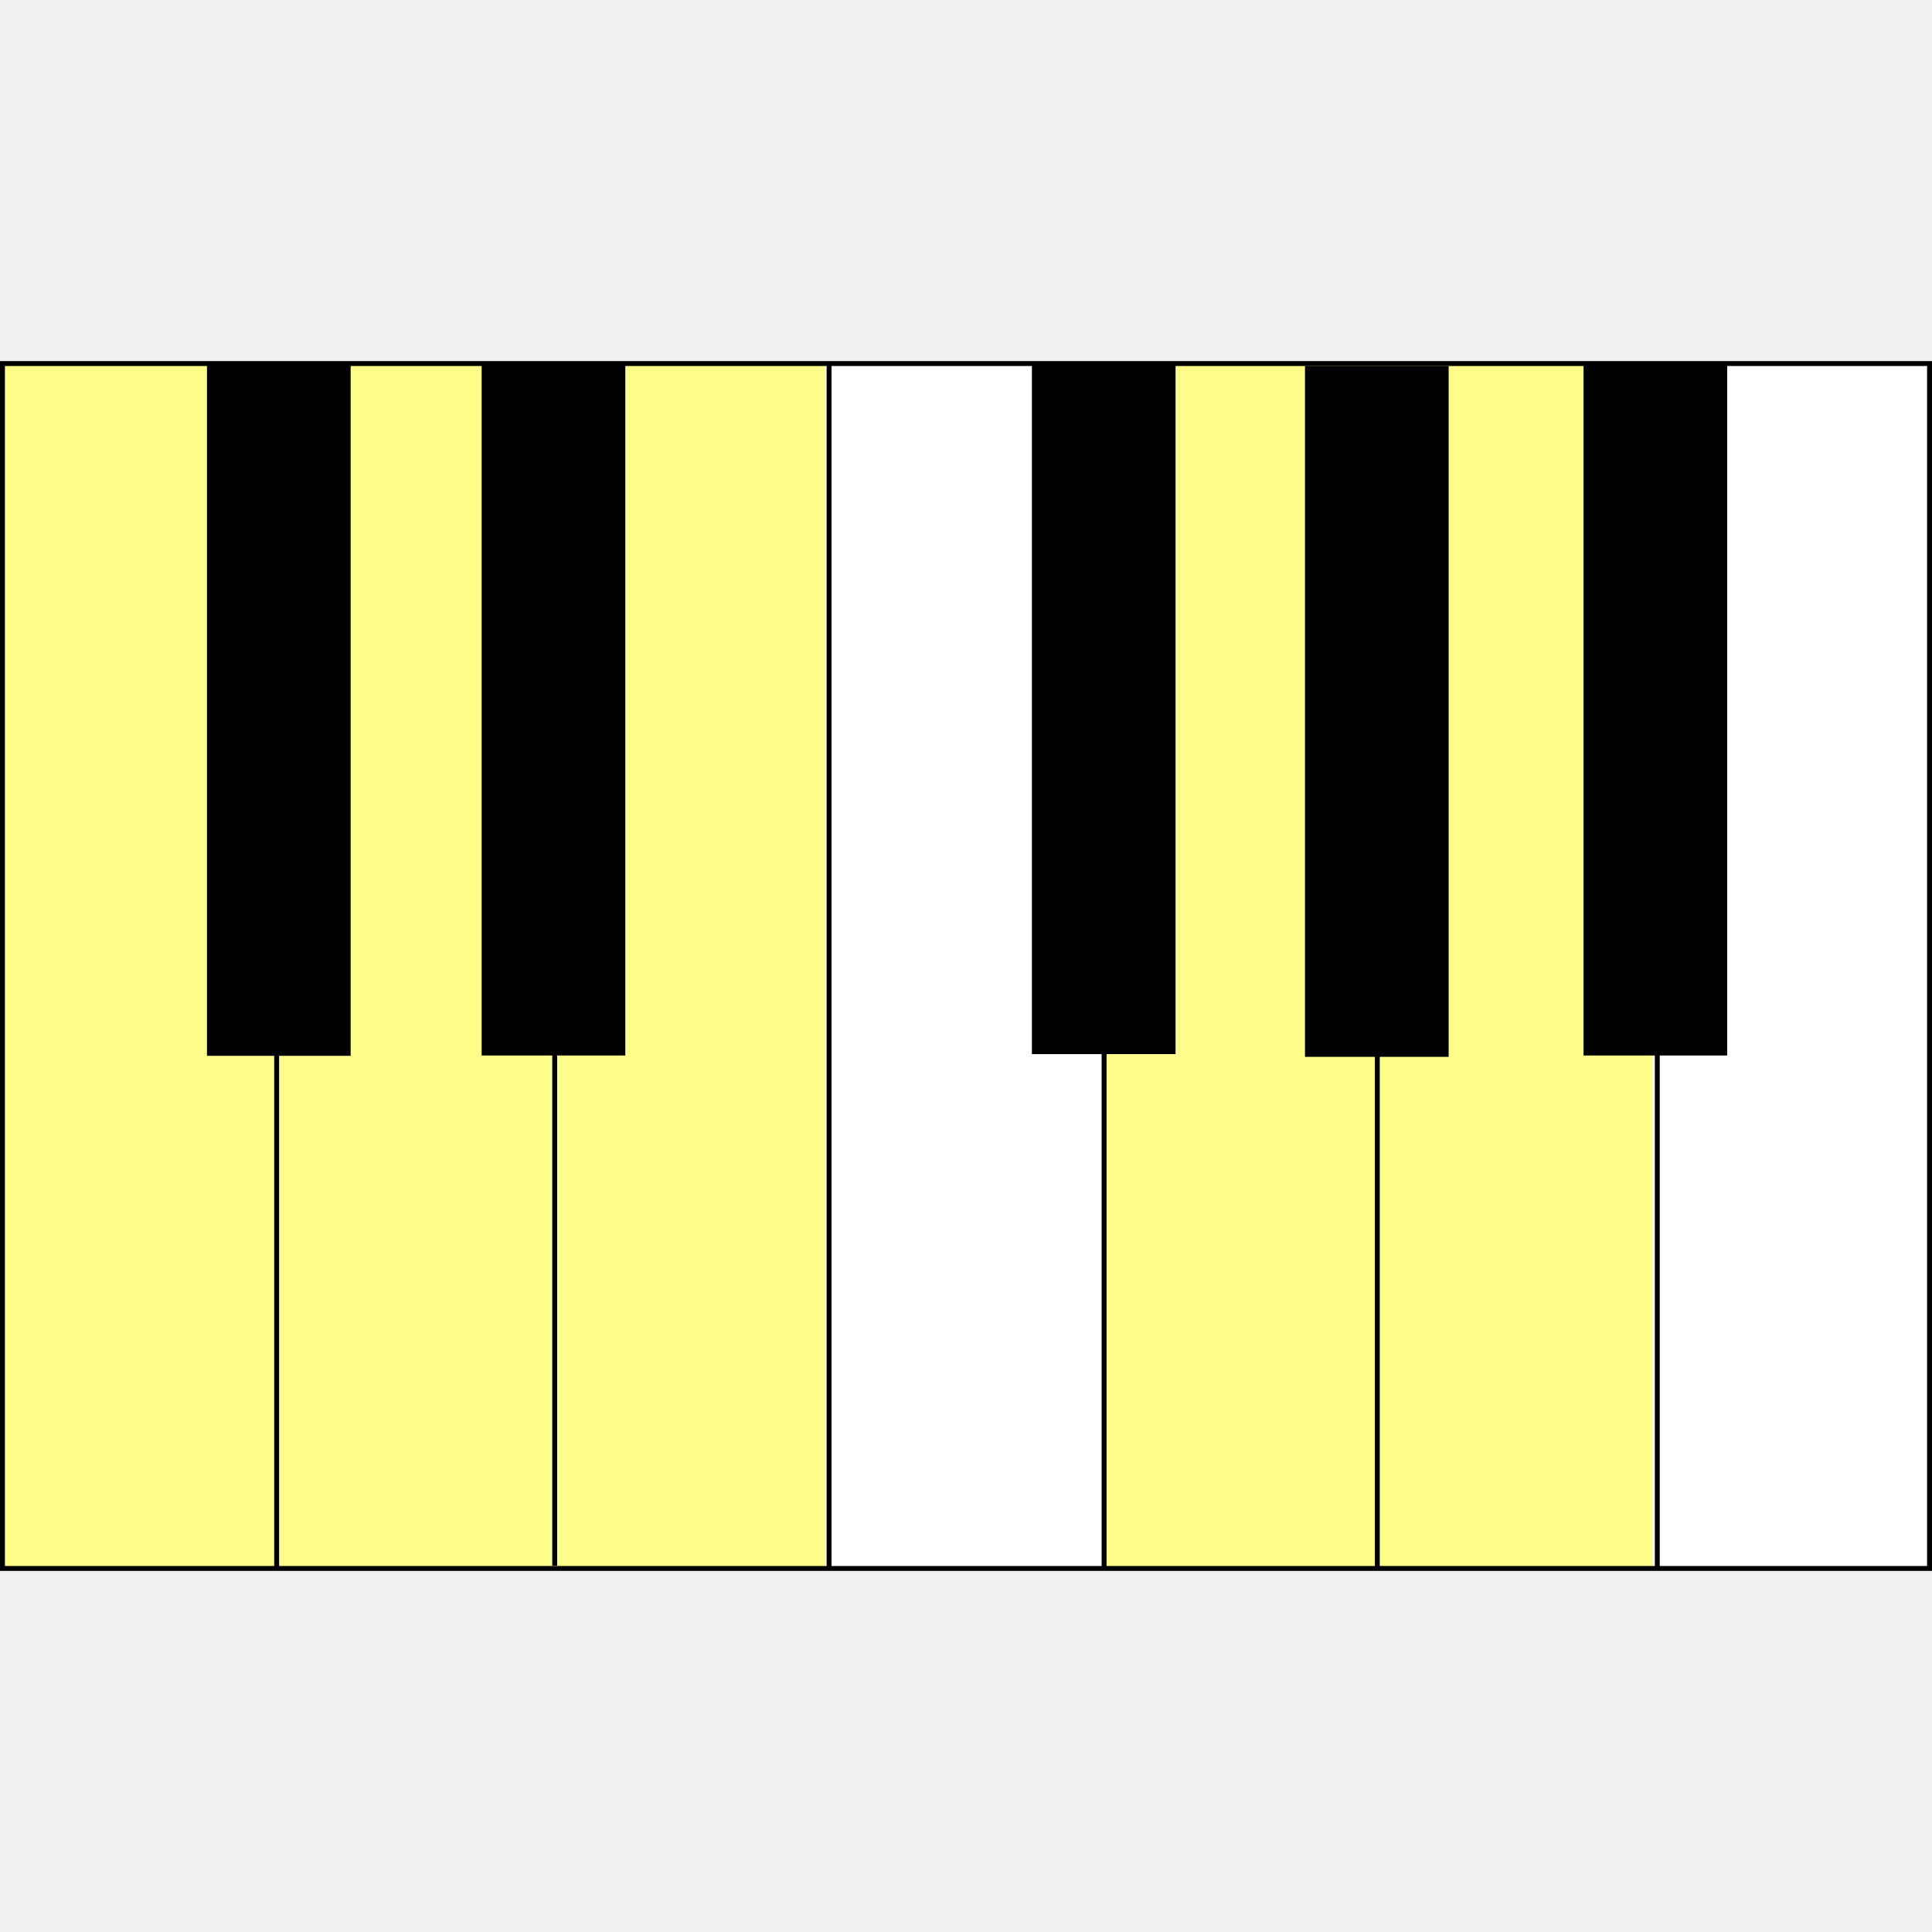
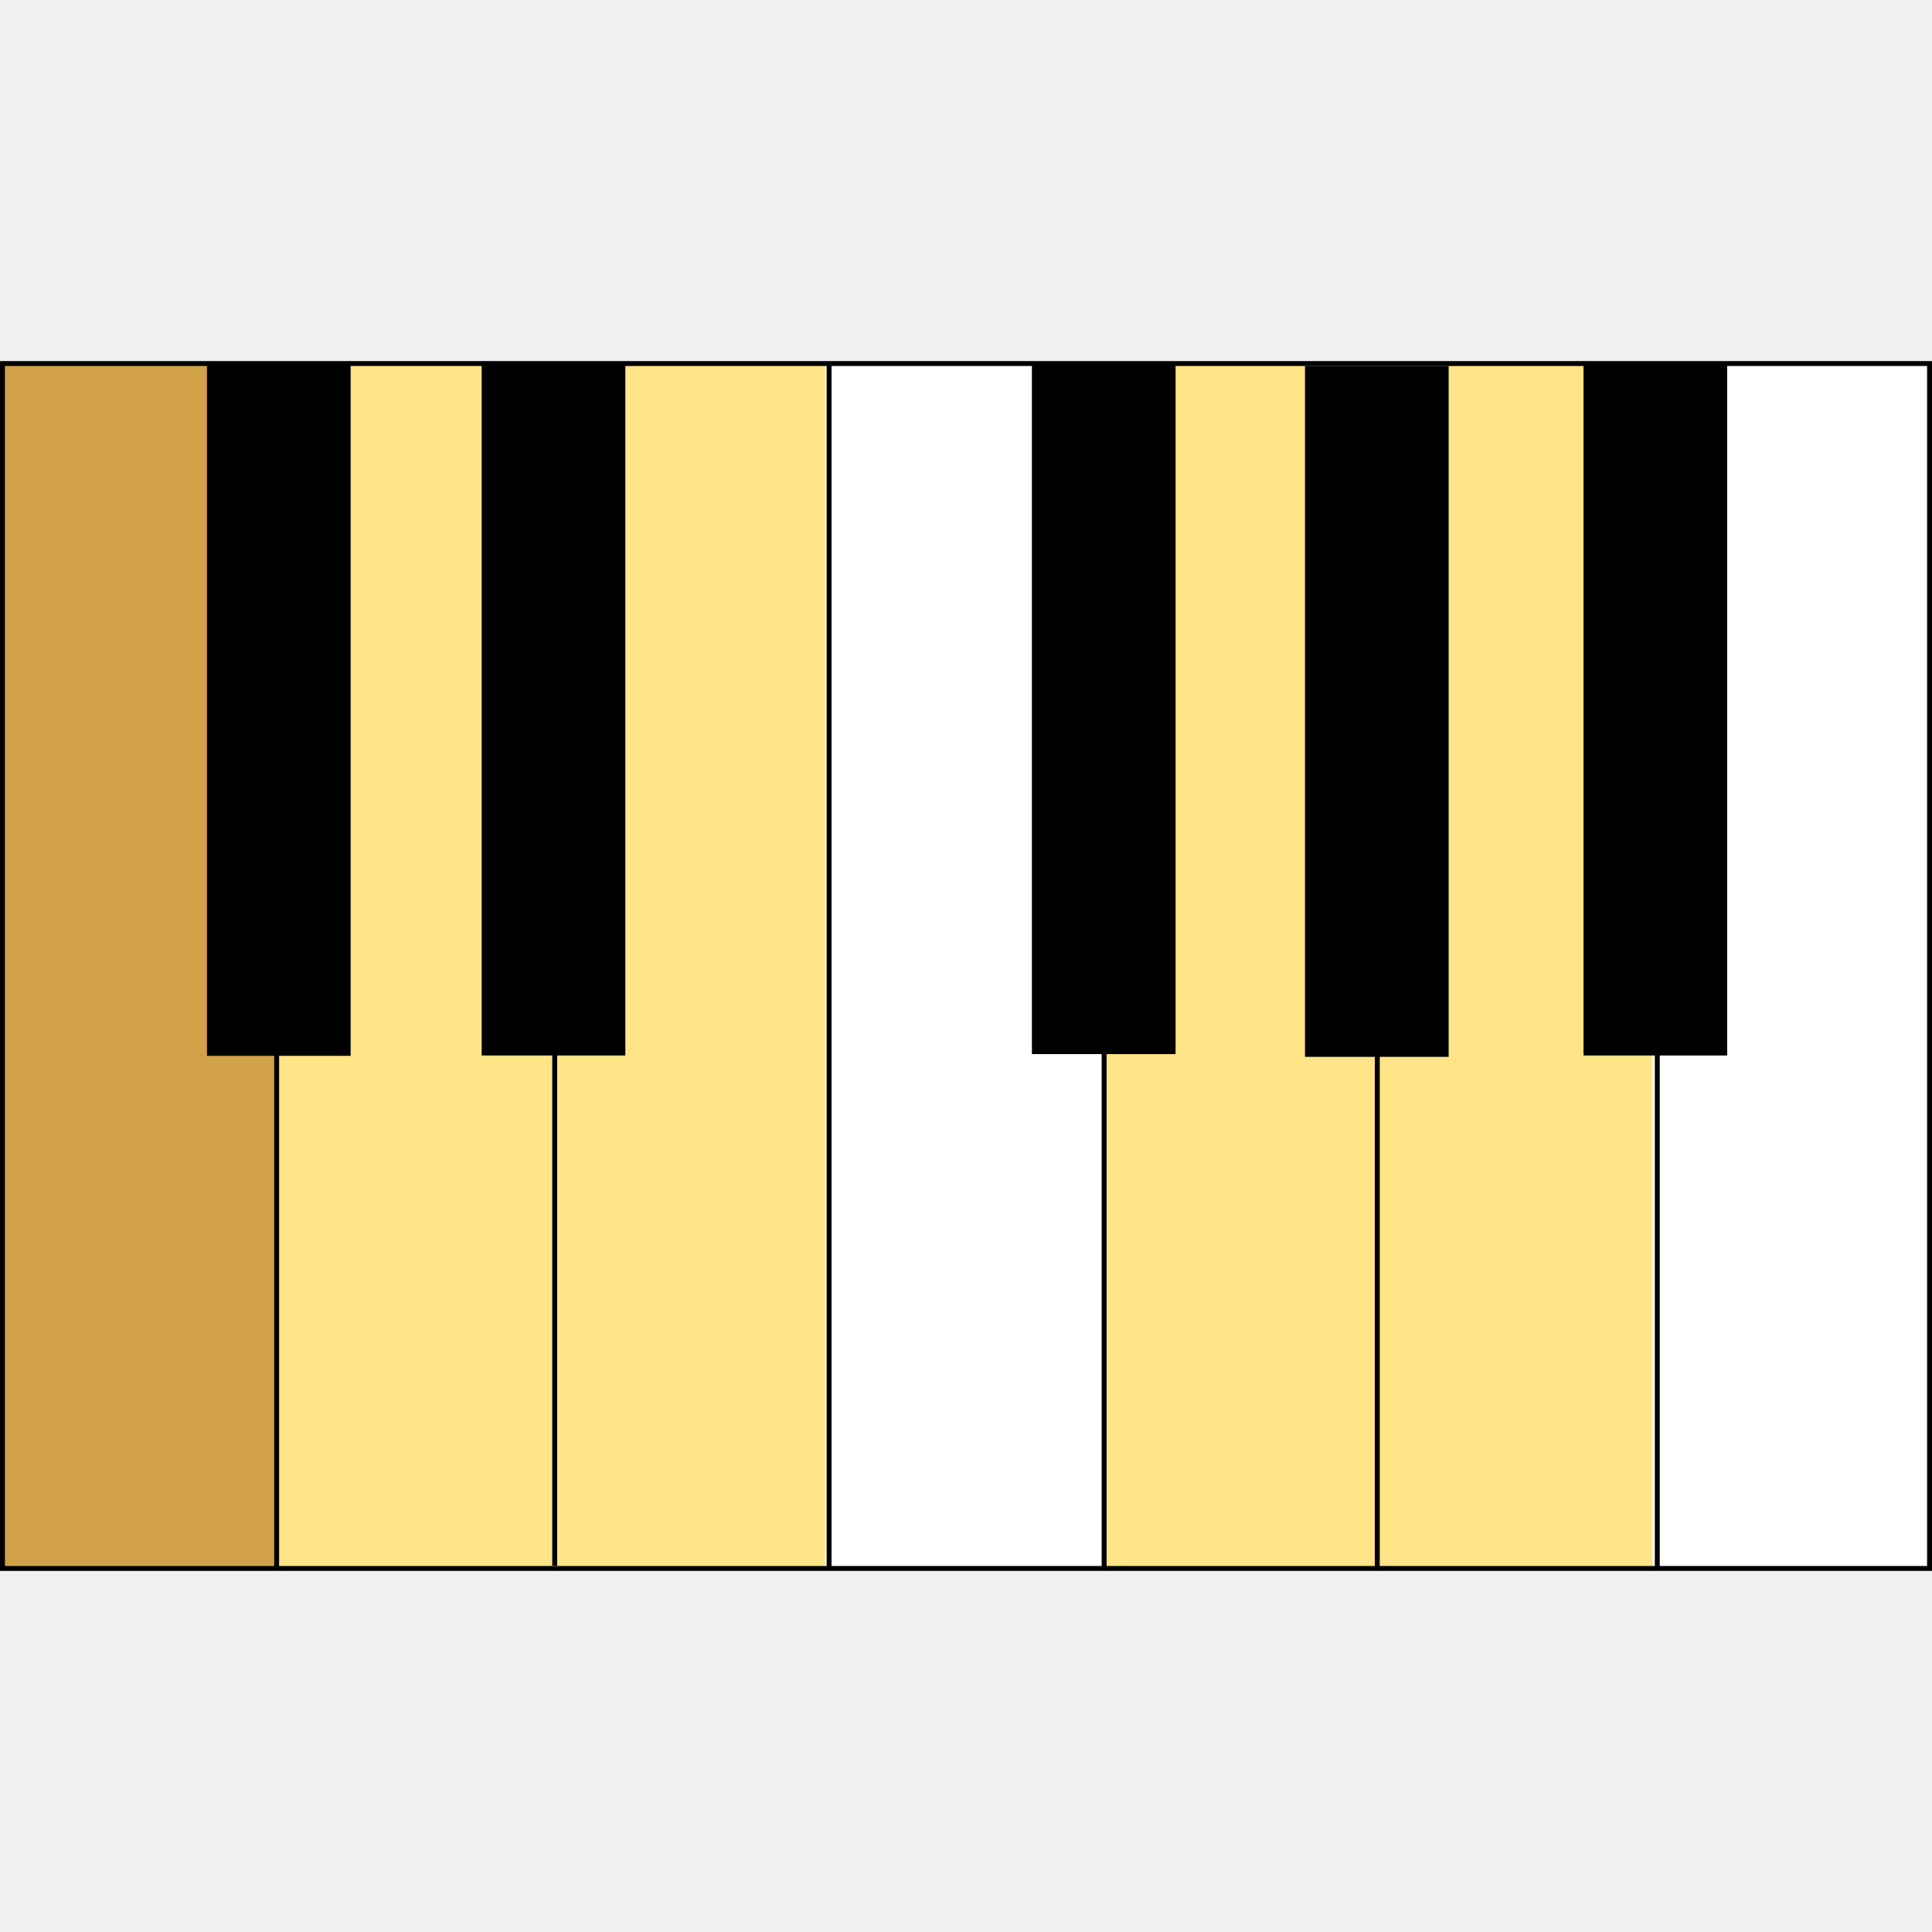
<svg xmlns="http://www.w3.org/2000/svg" width="742.854" height="742.854" version="1.1" id="svg905">
  <defs id="defs909">
    </defs>
  <g id="g903" transform="translate(-0.8052015,276.8817)">
    <g transform="matrix(1.03149,0,0,1.03149,-20.5234,-155.7)" id="g840">
      <g id="g5300" transform="translate(1.2000733e-5,-134.5995)">
        <rect y="152.633" x="21.594" width="718.344" id="rect5280" height="449.145" style="fill:white;fill-opacity:1;fill-rule:evenodd;stroke:none;stroke-width:1.832;stroke-miterlimit:4;stroke-dasharray:none;stroke-opacity:1" />
-         <rect y="152.633" x="21.594" height="449.105" width="102.209" id="rect5268" style="opacity:1;fill:#fffd8a;fill-opacity:1;fill-rule:nonzero;stroke:none;stroke-width:2.829;stroke-linecap:round;stroke-linejoin:miter;stroke-miterlimit:4;stroke-dasharray:none;stroke-dashoffset:0;stroke-opacity:1;paint-order:fill markers stroke" />
-         <rect style="opacity:1;fill:#fffd8a;fill-opacity:1;fill-rule:nonzero;stroke:none;stroke-width:2.829;stroke-linecap:round;stroke-linejoin:miter;stroke-miterlimit:4;stroke-dasharray:none;stroke-dashoffset:0;stroke-opacity:1;paint-order:fill markers stroke" id="rect5272" width="102.209" height="449.105" x="123.803" y="152.633" />
-         <rect y="152.633" x="226.012" height="449.105" width="102.209" id="rect5274" style="opacity:1;fill:#fffd8a;fill-opacity:1;fill-rule:nonzero;stroke:none;stroke-width:2.829;stroke-linecap:round;stroke-linejoin:miter;stroke-miterlimit:4;stroke-dasharray:none;stroke-dashoffset:0;stroke-opacity:1;paint-order:fill markers stroke" />
-         <rect style="opacity:1;fill:#fffd8a;fill-opacity:1;fill-rule:nonzero;stroke:none;stroke-width:2.829;stroke-linecap:round;stroke-linejoin:miter;stroke-miterlimit:4;stroke-dasharray:none;stroke-dashoffset:0;stroke-opacity:1;paint-order:fill markers stroke" id="rect5276" width="102.209" height="449.105" x="432.249" y="152.993" />
-         <rect y="152.993" x="534.458" height="449.105" width="102.209" id="rect5278" style="opacity:1;fill:#fffd8a;fill-opacity:1;fill-rule:nonzero;stroke:none;stroke-width:2.829;stroke-linecap:round;stroke-linejoin:miter;stroke-miterlimit:4;stroke-dasharray:none;stroke-dashoffset:0;stroke-opacity:1;paint-order:fill markers stroke" />
+         <rect y="152.633" x="21.594" height="449.105" width="102.209" id="rect5268" style="opacity:1;fill:#d1a148;fill-opacity:1;fill-rule:nonzero;stroke:none;stroke-width:2.829;stroke-linecap:round;stroke-linejoin:miter;stroke-miterlimit:4;stroke-dasharray:none;stroke-dashoffset:0;stroke-opacity:1;paint-order:fill markers stroke" />
+         <rect style="opacity:1;fill:#ffe488;fill-opacity:1;fill-rule:nonzero;stroke:none;stroke-width:2.829;stroke-linecap:round;stroke-linejoin:miter;stroke-miterlimit:4;stroke-dasharray:none;stroke-dashoffset:0;stroke-opacity:1;paint-order:fill markers stroke" id="rect5272" width="102.209" height="449.105" x="123.803" y="152.633" />
+         <rect y="152.633" x="226.012" height="449.105" width="102.209" id="rect5274" style="opacity:1;fill:#ffe488;fill-opacity:1;fill-rule:nonzero;stroke:none;stroke-width:2.829;stroke-linecap:round;stroke-linejoin:miter;stroke-miterlimit:4;stroke-dasharray:none;stroke-dashoffset:0;stroke-opacity:1;paint-order:fill markers stroke" />
+         <rect style="opacity:1;fill:#ffe488;fill-opacity:1;fill-rule:nonzero;stroke:none;stroke-width:2.829;stroke-linecap:round;stroke-linejoin:miter;stroke-miterlimit:4;stroke-dasharray:none;stroke-dashoffset:0;stroke-opacity:1;paint-order:fill markers stroke" id="rect5276" width="102.209" height="449.105" x="432.249" y="152.993" />
+         <rect y="152.993" x="534.458" height="449.105" width="102.209" id="rect5278" style="opacity:1;fill:#ffe488;fill-opacity:1;fill-rule:nonzero;stroke:none;stroke-width:2.829;stroke-linecap:round;stroke-linejoin:miter;stroke-miterlimit:4;stroke-dasharray:none;stroke-dashoffset:0;stroke-opacity:1;paint-order:fill markers stroke" />
        <rect style="fill:none;fill-opacity:1;fill-rule:evenodd;stroke:black;stroke-width:1.832;stroke-miterlimit:4;stroke-dasharray:none;stroke-opacity:1" height="449.145" id="rect832" width="718.344" x="21.594" y="152.633" />
        <path style="fill:none;fill-opacity:0.75;fill-rule:evenodd;stroke:black;stroke-width:1.832;stroke-miterlimit:4;stroke-dasharray:none;stroke-opacity:1" d="m 123.803,399.559 v 202.179" id="path833" />
        <path style="fill:none;fill-opacity:0.75;fill-rule:evenodd;stroke:black;stroke-width:1.832;stroke-miterlimit:4;stroke-dasharray:none;stroke-opacity:1" d="m 227.452,398.583 v 202.179" id="path834" />
        <path style="fill:none;fill-opacity:0.75;fill-rule:evenodd;stroke:black;stroke-width:1.832;stroke-miterlimit:4;stroke-dasharray:none;stroke-opacity:1" d="m 432.249,399.918 v 202.179" id="path835" />
        <path style="fill:none;fill-opacity:0.75;fill-rule:evenodd;stroke:black;stroke-width:1.832;stroke-miterlimit:4;stroke-dasharray:none;stroke-opacity:1" d="m 534.079,399.918 v 202.179" id="path836" />
        <path style="fill:none;fill-opacity:0.75;fill-rule:evenodd;stroke:black;stroke-width:1.832;stroke-miterlimit:4;stroke-dasharray:none;stroke-opacity:1" d="M 638.448,399.199 V 601.378" id="path837" />
        <path style="fill:none;fill-opacity:0.75;fill-rule:evenodd;stroke:black;stroke-width:1.832;stroke-miterlimit:4;stroke-dasharray:none;stroke-opacity:1" d="M 329.726,153.097 V 601.313" id="path839" />
        <rect style="fill:black;fill-rule:evenodd;stroke:black;stroke-width:1.832;stroke-miterlimit:4;stroke-dasharray:none;stroke-opacity:1" height="255.707" id="rect826" width="51.718" x="98.751" y="154.064" />
        <rect style="fill:black;fill-rule:evenodd;stroke:black;stroke-width:1.832;stroke-miterlimit:4;stroke-dasharray:none;stroke-opacity:1" height="255.707" id="rect828" width="51.718" x="201.139" y="153.938" />
        <rect style="fill:black;fill-rule:evenodd;stroke:black;stroke-width:1.832;stroke-miterlimit:4;stroke-dasharray:none;stroke-opacity:1" height="255.707" id="rect829" width="51.718" x="406.251" y="153.429" />
        <rect style="fill:black;fill-rule:evenodd;stroke:black;stroke-width:1.832;stroke-miterlimit:4;stroke-dasharray:none;stroke-opacity:1" height="255.707" id="rect830" width="51.718" x="508.044" y="154.447" />
        <rect style="fill:black;fill-rule:evenodd;stroke:black;stroke-width:1.832;stroke-miterlimit:4;stroke-dasharray:none;stroke-opacity:1" height="255.707" id="rect831" width="51.718" x="611.873" y="153.938" />
      </g>
    </g>
  </g>
</svg>
